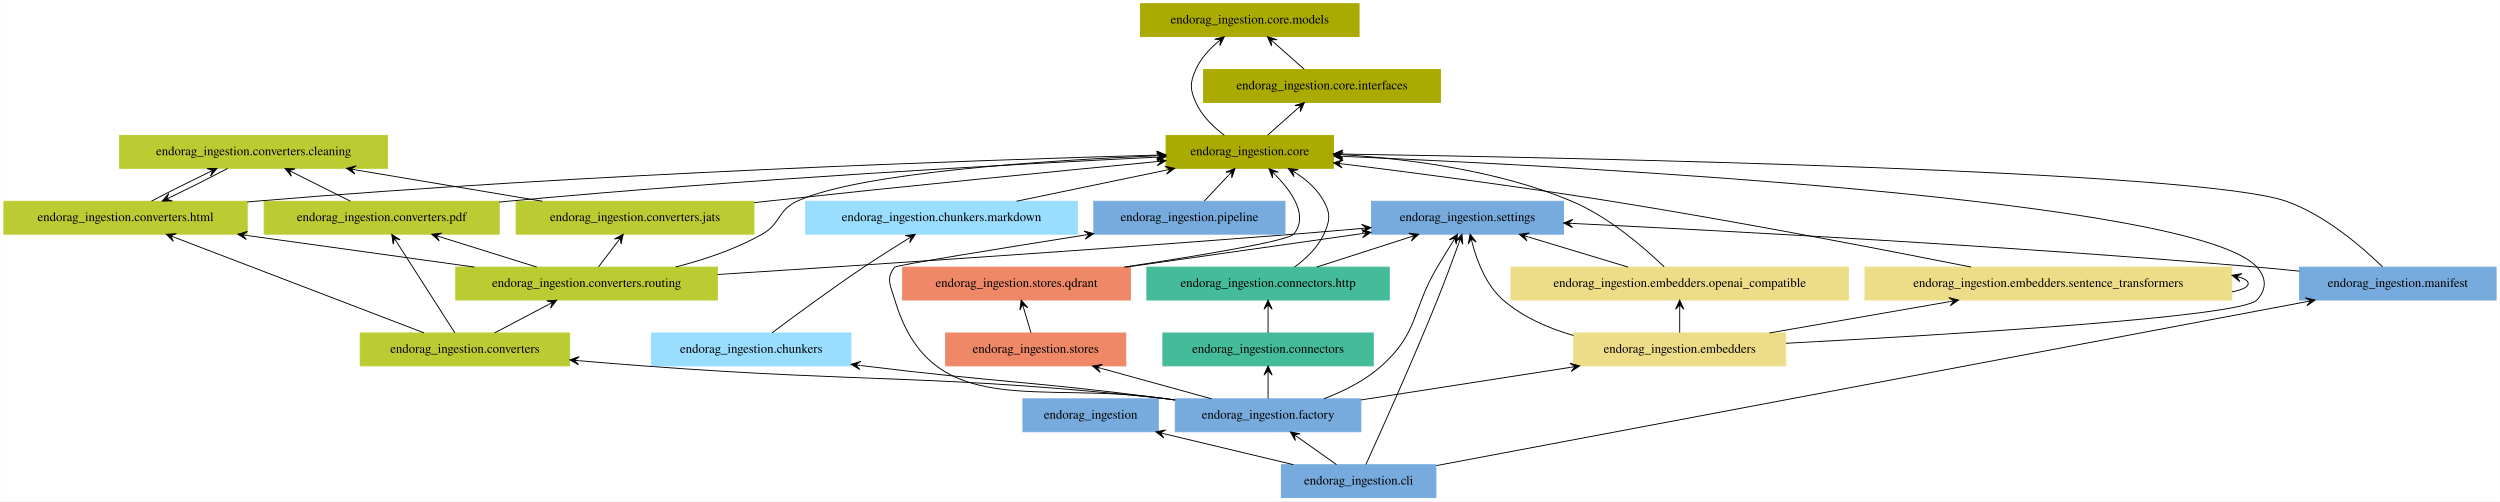
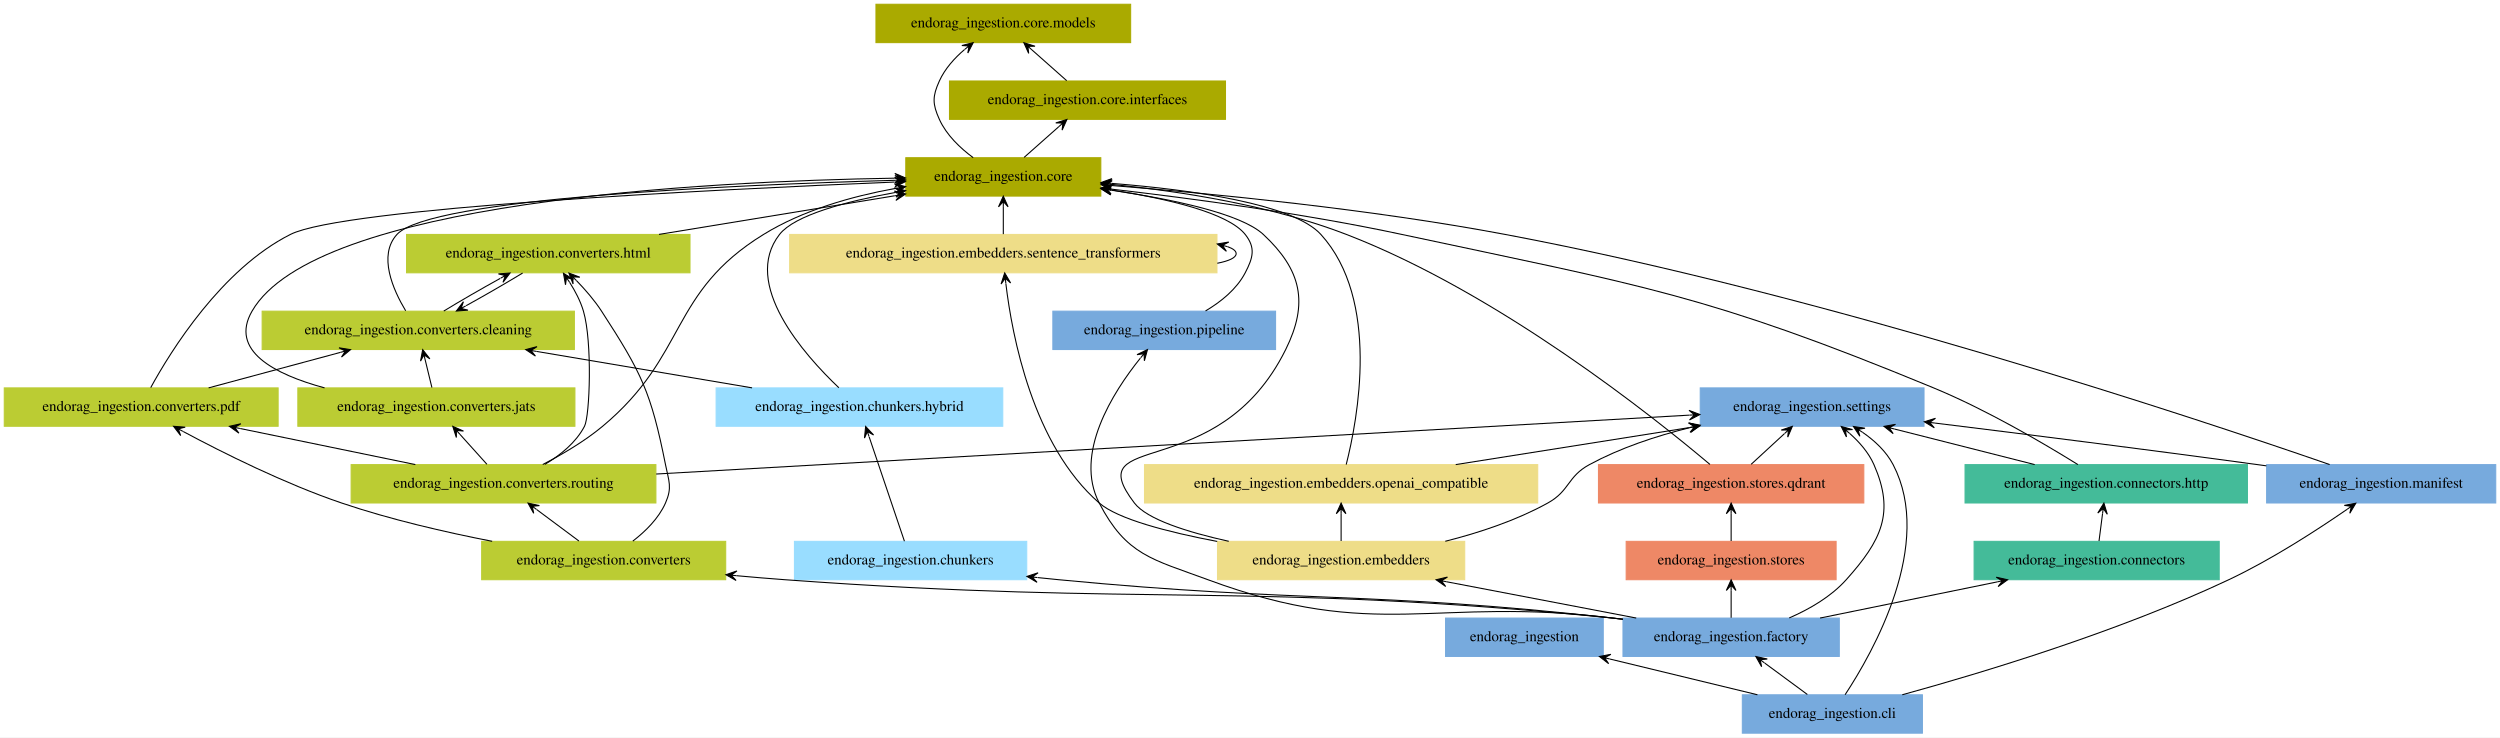
- <svg xmlns="http://www.w3.org/2000/svg" width="2733pt" height="548pt" viewBox="0.00 0.00 2732.50 548.00">
-   <g id="graph0" class="graph" transform="scale(1 1) rotate(0) translate(4 544)">
-     <polygon fill="white" stroke="transparent" points="-4,4 -4,-544 2728.5,-544 2728.5,4 -4,4" />
+ <svg xmlns="http://www.w3.org/2000/svg" width="2346pt" height="692pt" viewBox="0.00 0.00 2346.00 692.00">
+   <g id="graph0" class="graph" transform="scale(1 1) rotate(0) translate(4 688)">
+     <polygon fill="white" stroke="transparent" points="-4,4 -4,-688 2342,-688 2342,4 -4,4" />
    <g id="node1" class="node">
-       <polygon fill="#77aadd" stroke="#77aadd" points="1262,-108 1114,-108 1114,-72 1262,-72 1262,-108" />
-       <text text-anchor="middle" x="1188" y="-86.3" font-family="Times,serif" font-size="14.00">endorag_ingestion</text>
+       <polygon fill="#77aadd" stroke="#77aadd" points="1500.5,-108 1352.5,-108 1352.5,-72 1500.5,-72 1500.5,-108" />
+       <text text-anchor="middle" x="1426.5" y="-86.3" font-family="Times,serif" font-size="14.00">endorag_ingestion</text>
    </g>
    <g id="node2" class="node">
-       <polygon fill="#99ddff" stroke="#99ddff" points="926,-180 708,-180 708,-144 926,-144 926,-180" />
-       <text text-anchor="middle" x="817" y="-158.3" font-family="Times,serif" font-size="14.00">endorag_ingestion.chunkers</text>
+       <polygon fill="#99ddff" stroke="#99ddff" points="959.5,-180 741.5,-180 741.5,-144 959.5,-144 959.5,-180" />
+       <text text-anchor="middle" x="850.5" y="-158.3" font-family="Times,serif" font-size="14.00">endorag_ingestion.chunkers</text>
    </g>
    <g id="node3" class="node">
-       <polygon fill="#99ddff" stroke="#99ddff" points="1173.5,-324 876.5,-324 876.5,-288 1173.5,-288 1173.5,-324" />
-       <text text-anchor="middle" x="1025" y="-302.3" font-family="Times,serif" font-size="14.00">endorag_ingestion.chunkers.markdown</text>
+       <polygon fill="#99ddff" stroke="#99ddff" points="937,-324 668,-324 668,-288 937,-288 937,-324" />
+       <text text-anchor="middle" x="802.5" y="-302.3" font-family="Times,serif" font-size="14.00">endorag_ingestion.chunkers.hybrid</text>
    </g>
    <g id="edge1" class="edge">
-       <path fill="none" stroke="black" d="M839.79,-180.21C864.23,-198.5 904.35,-228.03 940,-252 955.44,-262.38 972.82,-273.35 987.83,-282.59" />
-       <polygon fill="black" stroke="black" points="996.35,-287.82 985.48,-286.43 992.09,-285.2 987.83,-282.59 987.83,-282.59 987.83,-282.59 992.09,-285.2 990.18,-278.75 996.35,-287.82 996.35,-287.82" />
+       <path fill="none" stroke="black" d="M844.71,-180.13C836.49,-204.44 821.37,-249.18 811.63,-277.99" />
+       <polygon fill="black" stroke="black" points="808.31,-287.81 807.25,-276.9 809.91,-283.07 811.51,-278.34 811.51,-278.34 811.51,-278.34 809.91,-283.07 815.78,-279.78 808.31,-287.81 808.31,-287.81" />
+     </g>
+     <g id="node8" class="node">
+       <polygon fill="#bbcc33" stroke="#bbcc33" points="535,-396 242,-396 242,-360 535,-360 535,-396" />
+       <text text-anchor="middle" x="388.5" y="-374.3" font-family="Times,serif" font-size="14.00">endorag_ingestion.converters.cleaning</text>
+     </g>
+     <g id="edge2" class="edge">
+       <path fill="none" stroke="black" d="M701.75,-324.03C640.53,-334.39 562.28,-347.62 499.31,-358.26" />
+       <polygon fill="black" stroke="black" points="489.34,-359.95 498.45,-353.85 494.27,-359.12 499.2,-358.28 499.2,-358.28 499.2,-358.28 494.27,-359.12 499.95,-362.72 489.34,-359.95 489.34,-359.95" />
    </g>
    <g id="node13" class="node">
-       <polygon fill="#aaaa00" stroke="#aaaa00" points="1453.5,-396 1270.5,-396 1270.5,-360 1453.5,-360 1453.5,-396" />
-       <text text-anchor="middle" x="1362" y="-374.3" font-family="Times,serif" font-size="14.00">endorag_ingestion.core</text>
-     </g>
-     <g id="edge2" class="edge">
-       <path fill="none" stroke="black" d="M1107.01,-324.03C1156.23,-334.26 1218.97,-347.29 1269.9,-357.87" />
-       <polygon fill="black" stroke="black" points="1279.92,-359.95 1269.21,-362.32 1275.02,-358.93 1270.13,-357.92 1270.13,-357.92 1270.13,-357.92 1275.02,-358.93 1271.04,-353.51 1279.92,-359.95 1279.92,-359.95" />
+       <polygon fill="#aaaa00" stroke="#aaaa00" points="1029,-540 846,-540 846,-504 1029,-504 1029,-540" />
+       <text text-anchor="middle" x="937.5" y="-518.3" font-family="Times,serif" font-size="14.00">endorag_ingestion.core</text>
+     </g>
+     <g id="edge3" class="edge">
+       <path fill="none" stroke="black" d="M783.19,-324.12C750.56,-355.13 691.4,-421.66 727.5,-468 741.52,-486 789.45,-498.85 835.98,-507.38" />
+       <polygon fill="black" stroke="black" points="845.88,-509.13 835.24,-511.82 840.95,-508.26 836.03,-507.39 836.03,-507.39 836.03,-507.39 840.95,-508.26 836.82,-502.96 845.88,-509.13 845.88,-509.13" />
    </g>
    <g id="node4" class="node">
-       <polygon fill="#77aadd" stroke="#77aadd" points="1565.5,-36 1396.5,-36 1396.5,0 1565.5,0 1565.5,-36" />
-       <text text-anchor="middle" x="1481" y="-14.3" font-family="Times,serif" font-size="14.00">endorag_ingestion.cli</text>
-     </g>
-     <g id="edge3" class="edge">
-       <path fill="none" stroke="black" d="M1409.7,-36.03C1367.26,-46.17 1313.26,-59.07 1269.19,-69.6" />
-       <polygon fill="black" stroke="black" points="1259.37,-71.95 1268.05,-65.25 1264.23,-70.79 1269.09,-69.63 1269.09,-69.63 1269.09,-69.63 1264.23,-70.79 1270.14,-74 1259.37,-71.95 1259.37,-71.95" />
+       <polygon fill="#77aadd" stroke="#77aadd" points="1800,-36 1631,-36 1631,0 1800,0 1800,-36" />
+       <text text-anchor="middle" x="1715.5" y="-14.3" font-family="Times,serif" font-size="14.00">endorag_ingestion.cli</text>
+     </g>
+     <g id="edge4" class="edge">
+       <path fill="none" stroke="black" d="M1645.17,-36.03C1603.4,-46.15 1550.28,-59.02 1506.85,-69.54" />
+       <polygon fill="black" stroke="black" points="1496.89,-71.95 1505.55,-65.22 1501.75,-70.77 1506.61,-69.6 1506.61,-69.6 1506.61,-69.6 1501.75,-70.77 1507.67,-73.97 1496.89,-71.95 1496.89,-71.95" />
    </g>
    <g id="node19" class="node">
-       <polygon fill="#77aadd" stroke="#77aadd" points="1483.5,-108 1280.5,-108 1280.5,-72 1483.5,-72 1483.5,-108" />
-       <text text-anchor="middle" x="1382" y="-86.3" font-family="Times,serif" font-size="14.00">endorag_ingestion.factory</text>
-     </g>
-     <g id="edge4" class="edge">
-       <path fill="none" stroke="black" d="M1456.78,-36.12C1444.08,-45.11 1428.34,-56.24 1414.58,-65.97" />
-       <polygon fill="black" stroke="black" points="1406.31,-71.81 1411.88,-62.36 1410.39,-68.92 1414.48,-66.04 1414.48,-66.04 1414.48,-66.04 1410.39,-68.92 1417.07,-69.71 1406.31,-71.81 1406.31,-71.81" />
+       <polygon fill="#77aadd" stroke="#77aadd" points="1722,-108 1519,-108 1519,-72 1722,-72 1722,-108" />
+       <text text-anchor="middle" x="1620.5" y="-86.3" font-family="Times,serif" font-size="14.00">endorag_ingestion.factory</text>
+     </g>
+     <g id="edge5" class="edge">
+       <path fill="none" stroke="black" d="M1692.02,-36.3C1679.94,-45.2 1665.05,-56.18 1651.98,-65.8" />
+       <polygon fill="black" stroke="black" points="1643.71,-71.9 1649.09,-62.34 1647.74,-68.93 1651.76,-65.96 1651.76,-65.96 1651.76,-65.96 1647.74,-68.93 1654.43,-69.59 1643.71,-71.9 1643.71,-71.9" />
    </g>
    <g id="node20" class="node">
-       <polygon fill="#77aadd" stroke="#77aadd" points="2724.5,-252 2509.5,-252 2509.5,-216 2724.5,-216 2724.5,-252" />
-       <text text-anchor="middle" x="2617" y="-230.3" font-family="Times,serif" font-size="14.00">endorag_ingestion.manifest</text>
-     </g>
-     <g id="edge5" class="edge">
-       <path fill="none" stroke="black" d="M1565.92,-35C1771.63,-73.75 2295.92,-172.51 2516.64,-214.09" />
-       <polygon fill="black" stroke="black" points="2526.6,-215.97 2515.94,-218.54 2521.69,-215.04 2516.77,-214.12 2516.77,-214.12 2516.77,-214.12 2521.69,-215.04 2517.61,-209.7 2526.6,-215.97 2526.6,-215.97" />
+       <polygon fill="#77aadd" stroke="#77aadd" points="2338,-252 2123,-252 2123,-216 2338,-216 2338,-252" />
+       <text text-anchor="middle" x="2230.5" y="-230.3" font-family="Times,serif" font-size="14.00">endorag_ingestion.manifest</text>
+     </g>
+     <g id="edge6" class="edge">
+       <path fill="none" stroke="black" d="M1781.12,-36.04C1856.87,-56.85 1984.27,-95.35 2087.5,-144 2127.53,-162.87 2170.21,-190.53 2198.41,-210" />
+       <polygon fill="black" stroke="black" points="2206.68,-215.76 2195.91,-213.74 2202.58,-212.9 2198.48,-210.04 2198.48,-210.04 2198.48,-210.04 2202.58,-212.9 2201.05,-206.35 2206.68,-215.76 2206.68,-215.76" />
    </g>
    <g id="node22" class="node">
-       <polygon fill="#77aadd" stroke="#77aadd" points="1705,-324 1495,-324 1495,-288 1705,-288 1705,-324" />
-       <text text-anchor="middle" x="1600" y="-302.3" font-family="Times,serif" font-size="14.00">endorag_ingestion.settings</text>
-     </g>
-     <g id="edge6" class="edge">
-       <path fill="none" stroke="black" d="M1488.92,-36.25C1504.5,-70.34 1539.92,-148.86 1567,-216 1575.35,-236.7 1584.1,-260.4 1590.49,-278.14" />
-       <polygon fill="black" stroke="black" points="1593.96,-287.83 1586.35,-279.93 1592.27,-283.12 1590.59,-278.41 1590.59,-278.41 1590.59,-278.41 1592.27,-283.12 1594.82,-276.9 1593.96,-287.83 1593.96,-287.83" />
+       <polygon fill="#77aadd" stroke="#77aadd" points="1801.5,-324 1591.5,-324 1591.5,-288 1801.5,-288 1801.5,-324" />
+       <text text-anchor="middle" x="1696.5" y="-302.3" font-family="Times,serif" font-size="14.00">endorag_ingestion.settings</text>
+     </g>
+     <g id="edge7" class="edge">
+       <path fill="none" stroke="black" d="M1727.43,-36.07C1753.71,-75.97 1811.32,-177.61 1772.5,-252 1766.03,-264.39 1755.2,-274.48 1743.71,-282.4" />
+       <polygon fill="black" stroke="black" points="1735.28,-287.78 1741.28,-278.61 1739.49,-285.09 1743.7,-282.4 1743.7,-282.4 1743.7,-282.4 1739.49,-285.09 1746.13,-286.19 1735.28,-287.78 1735.28,-287.78" />
    </g>
    <g id="node5" class="node">
-       <polygon fill="#44bb99" stroke="#44bb99" points="1497,-180 1267,-180 1267,-144 1497,-144 1497,-180" />
-       <text text-anchor="middle" x="1382" y="-158.3" font-family="Times,serif" font-size="14.00">endorag_ingestion.connectors</text>
+       <polygon fill="#44bb99" stroke="#44bb99" points="2078.5,-180 1848.5,-180 1848.5,-144 2078.5,-144 2078.5,-180" />
+       <text text-anchor="middle" x="1963.5" y="-158.3" font-family="Times,serif" font-size="14.00">endorag_ingestion.connectors</text>
    </g>
    <g id="node6" class="node">
-       <polygon fill="#44bb99" stroke="#44bb99" points="1514.5,-252 1249.5,-252 1249.5,-216 1514.5,-216 1514.5,-252" />
-       <text text-anchor="middle" x="1382" y="-230.3" font-family="Times,serif" font-size="14.00">endorag_ingestion.connectors.http</text>
-     </g>
-     <g id="edge7" class="edge">
-       <path fill="none" stroke="black" d="M1382,-180.3C1382,-188.02 1382,-197.29 1382,-205.89" />
-       <polygon fill="black" stroke="black" points="1382,-215.9 1377.5,-205.9 1382,-210.9 1382,-205.9 1382,-205.9 1382,-205.9 1382,-210.9 1386.5,-205.9 1382,-215.9 1382,-215.9" />
+       <polygon fill="#44bb99" stroke="#44bb99" points="2105,-252 1840,-252 1840,-216 2105,-216 2105,-252" />
+       <text text-anchor="middle" x="1972.5" y="-230.3" font-family="Times,serif" font-size="14.00">endorag_ingestion.connectors.http</text>
    </g>
    <g id="edge8" class="edge">
-       <path fill="none" stroke="black" d="M1411.04,-252.16C1423.32,-261.13 1436.31,-273.32 1443,-288 1449.64,-302.56 1450.61,-309.93 1443,-324 1436.18,-336.61 1424.91,-346.7 1412.92,-354.55" />
-       <polygon fill="black" stroke="black" points="1404.11,-359.87 1410.34,-350.85 1408.39,-357.29 1412.67,-354.7 1412.67,-354.7 1412.67,-354.7 1408.39,-357.29 1415,-358.55 1404.11,-359.87 1404.11,-359.87" />
+       <path fill="none" stroke="black" d="M1965.72,-180.3C1966.72,-188.02 1967.91,-197.29 1969.01,-205.89" />
+       <polygon fill="black" stroke="black" points="1970.3,-215.9 1964.56,-206.55 1969.66,-210.94 1969.03,-205.98 1969.03,-205.98 1969.03,-205.98 1969.66,-210.94 1973.49,-205.4 1970.3,-215.9 1970.3,-215.9" />
    </g>
    <g id="edge9" class="edge">
-       <path fill="none" stroke="black" d="M1435.05,-252.03C1465.77,-261.9 1504.64,-274.38 1536.92,-284.75" />
-       <polygon fill="black" stroke="black" points="1546.71,-287.89 1535.82,-289.12 1541.95,-286.36 1537.19,-284.83 1537.19,-284.83 1537.19,-284.83 1541.95,-286.36 1538.57,-280.55 1546.71,-287.89 1546.71,-287.89" />
+       <path fill="none" stroke="black" d="M1945.9,-252.02C1914.52,-271.52 1860.33,-303.42 1810.5,-324 1597.15,-412.11 1537.22,-419.69 1311.5,-468 1220.21,-487.54 1114.8,-501.74 1039.2,-510.49" />
+       <polygon fill="black" stroke="black" points="1029.2,-511.64 1038.62,-506.03 1034.17,-511.07 1039.14,-510.5 1039.14,-510.5 1039.14,-510.5 1034.17,-511.07 1039.65,-514.97 1029.2,-511.64 1029.2,-511.64" />
+     </g>
+     <g id="edge10" class="edge">
+       <path fill="none" stroke="black" d="M1905.34,-252.03C1865.6,-262.11 1815.11,-274.92 1773.73,-285.41" />
+       <polygon fill="black" stroke="black" points="1763.97,-287.89 1772.55,-281.07 1768.81,-286.66 1773.66,-285.43 1773.66,-285.43 1773.66,-285.43 1768.81,-286.66 1774.76,-289.79 1763.97,-287.89 1763.97,-287.89" />
    </g>
    <g id="node7" class="node">
-       <polygon fill="#bbcc33" stroke="#bbcc33" points="618.5,-180 389.5,-180 389.5,-144 618.5,-144 618.5,-180" />
-       <text text-anchor="middle" x="504" y="-158.3" font-family="Times,serif" font-size="14.00">endorag_ingestion.converters</text>
+       <polygon fill="#bbcc33" stroke="#bbcc33" points="677,-180 448,-180 448,-144 677,-144 677,-180" />
+       <text text-anchor="middle" x="562.5" y="-158.3" font-family="Times,serif" font-size="14.00">endorag_ingestion.converters</text>
    </g>
    <g id="node9" class="node">
-       <polygon fill="#bbcc33" stroke="#bbcc33" points="266,-324 0,-324 0,-288 266,-288 266,-324" />
-       <text text-anchor="middle" x="133" y="-302.3" font-family="Times,serif" font-size="14.00">endorag_ingestion.converters.html</text>
-     </g>
-     <g id="edge10" class="edge">
-       <path fill="none" stroke="black" d="M459.25,-180.13C390.91,-206.28 260.76,-256.1 187.18,-284.26" />
-       <polygon fill="black" stroke="black" points="177.62,-287.92 185.35,-280.14 182.29,-286.13 186.96,-284.35 186.96,-284.35 186.96,-284.35 182.29,-286.13 188.57,-288.55 177.62,-287.92 177.62,-287.92" />
+       <polygon fill="#bbcc33" stroke="#bbcc33" points="643.5,-468 377.5,-468 377.5,-432 643.5,-432 643.5,-468" />
+       <text text-anchor="middle" x="510.5" y="-446.3" font-family="Times,serif" font-size="14.00">endorag_ingestion.converters.html</text>
+     </g>
+     <g id="edge11" class="edge">
+       <path fill="none" stroke="black" d="M589.84,-180.23C601.61,-189.28 614.12,-201.52 620.5,-216 626.95,-230.64 623.64,-236.31 620.5,-252 606.9,-319.99 598.24,-337.84 560.5,-396 553.9,-406.18 545.22,-416.17 536.96,-424.68" />
+       <polygon fill="black" stroke="black" points="529.86,-431.75 533.77,-421.51 533.4,-428.22 536.95,-424.7 536.95,-424.7 536.95,-424.7 533.4,-428.22 540.12,-427.88 529.86,-431.75 529.86,-431.75" />
    </g>
    <g id="node11" class="node">
-       <polygon fill="#bbcc33" stroke="#bbcc33" points="541.5,-324 284.5,-324 284.5,-288 541.5,-288 541.5,-324" />
-       <text text-anchor="middle" x="413" y="-302.3" font-family="Times,serif" font-size="14.00">endorag_ingestion.converters.pdf</text>
-     </g>
-     <g id="edge11" class="edge">
-       <path fill="none" stroke="black" d="M493.02,-180.13C477.24,-204.76 448.01,-250.36 429.59,-279.12" />
-       <polygon fill="black" stroke="black" points="424.02,-287.81 425.62,-276.96 426.71,-283.6 429.41,-279.39 429.41,-279.39 429.41,-279.39 426.71,-283.6 433.2,-281.82 424.02,-287.81 424.02,-287.81" />
+       <polygon fill="#bbcc33" stroke="#bbcc33" points="257,-324 0,-324 0,-288 257,-288 257,-324" />
+       <text text-anchor="middle" x="128.5" y="-302.3" font-family="Times,serif" font-size="14.00">endorag_ingestion.converters.pdf</text>
+     </g>
+     <g id="edge12" class="edge">
+       <path fill="none" stroke="black" d="M457.83,-180.04C413.59,-188.65 361.9,-200.59 316.5,-216 263.22,-234.08 205.16,-263.12 167.87,-283.08" />
+       <polygon fill="black" stroke="black" points="158.86,-287.95 165.52,-279.24 163.26,-285.57 167.66,-283.2 167.66,-283.2 167.66,-283.2 163.26,-285.57 169.79,-287.16 158.86,-287.95 158.86,-287.95" />
    </g>
    <g id="node12" class="node">
-       <polygon fill="#bbcc33" stroke="#bbcc33" points="780,-252 494,-252 494,-216 780,-216 780,-252" />
-       <text text-anchor="middle" x="637" y="-230.3" font-family="Times,serif" font-size="14.00">endorag_ingestion.converters.routing</text>
-     </g>
-     <g id="edge12" class="edge">
-       <path fill="none" stroke="black" d="M536.54,-180.12C554.25,-189.45 576.35,-201.08 595.32,-211.06" />
-       <polygon fill="black" stroke="black" points="604.34,-215.81 593.39,-215.13 599.91,-213.48 595.49,-211.15 595.49,-211.15 595.49,-211.15 599.91,-213.48 597.59,-207.17 604.34,-215.81 604.34,-215.81" />
-     </g>
-     <g id="node8" class="node">
-       <polygon fill="#bbcc33" stroke="#bbcc33" points="419.5,-396 126.5,-396 126.5,-360 419.5,-360 419.5,-396" />
-       <text text-anchor="middle" x="273" y="-374.3" font-family="Times,serif" font-size="14.00">endorag_ingestion.converters.cleaning</text>
+       <polygon fill="#bbcc33" stroke="#bbcc33" points="611.5,-252 325.5,-252 325.5,-216 611.5,-216 611.5,-252" />
+       <text text-anchor="middle" x="468.5" y="-230.3" font-family="Times,serif" font-size="14.00">endorag_ingestion.converters.routing</text>
    </g>
    <g id="edge13" class="edge">
-       <path fill="none" stroke="black" d="M244.52,-359.81C226.59,-350.35 203.06,-338.52 182.2,-328.46" />
-       <polygon fill="black" stroke="black" points="173.14,-324.12 184.11,-324.38 177.65,-326.28 182.16,-328.44 182.16,-328.44 182.16,-328.44 177.65,-326.28 180.22,-332.5 173.14,-324.12 173.14,-324.12" />
+       <path fill="none" stroke="black" d="M539.26,-180.3C527.31,-189.2 512.58,-200.18 499.65,-209.8" />
+       <polygon fill="black" stroke="black" points="491.47,-215.9 496.8,-206.31 495.48,-212.91 499.49,-209.92 499.49,-209.92 499.49,-209.92 495.48,-212.91 502.18,-213.53 491.47,-215.9 491.47,-215.9" />
    </g>
    <g id="edge14" class="edge">
-       <path fill="none" stroke="black" d="M161.35,-324.12C179.33,-333.61 202.96,-345.49 223.89,-355.58" />
-       <polygon fill="black" stroke="black" points="232.97,-359.93 222.01,-359.67 228.46,-357.77 223.95,-355.61 223.95,-355.61 223.95,-355.61 228.46,-357.77 225.9,-351.55 232.97,-359.93 232.97,-359.93" />
+       <path fill="none" stroke="black" d="M412.45,-396.12C427.58,-405.36 447.49,-416.87 465.46,-426.79" />
+       <polygon fill="black" stroke="black" points="474.64,-431.81 463.7,-430.96 470.25,-429.41 465.86,-427.01 465.86,-427.01 465.86,-427.01 470.25,-429.41 468.02,-423.06 474.64,-431.81 474.64,-431.81" />
    </g>
    <g id="edge15" class="edge">
-       <path fill="none" stroke="black" d="M266,-323.21C269.03,-323.49 272.03,-323.75 275,-324 636.61,-354.42 1067.47,-369.03 1260.13,-374.43" />
-       <polygon fill="black" stroke="black" points="1270.24,-374.71 1260.12,-378.93 1265.24,-374.57 1260.24,-374.43 1260.24,-374.43 1260.24,-374.43 1265.24,-374.57 1260.37,-369.93 1270.24,-374.71 1270.24,-374.71" />
+       <path fill="none" stroke="black" d="M376.68,-396.35C364.79,-416.15 350.58,-448.33 368.5,-468 399.29,-501.79 680.74,-514.4 835.91,-518.81" />
+       <polygon fill="black" stroke="black" points="845.95,-519.09 835.83,-523.31 840.95,-518.95 835.95,-518.81 835.95,-518.81 835.95,-518.81 840.95,-518.95 836.08,-514.31 845.95,-519.09 845.95,-519.09" />
+     </g>
+     <g id="edge16" class="edge">
+       <path fill="none" stroke="black" d="M486.44,-431.81C471.29,-422.56 451.37,-411.05 433.42,-401.14" />
+       <polygon fill="black" stroke="black" points="424.24,-396.12 435.17,-396.97 428.63,-398.52 433.02,-400.92 433.02,-400.92 433.02,-400.92 428.63,-398.52 430.86,-404.87 424.24,-396.12 424.24,-396.12" />
+     </g>
+     <g id="edge17" class="edge">
+       <path fill="none" stroke="black" d="M614.41,-468.03C681.68,-479.06 768.87,-493.36 835.72,-504.31" />
+       <polygon fill="black" stroke="black" points="845.85,-505.97 835.25,-508.8 840.91,-505.17 835.98,-504.36 835.98,-504.36 835.98,-504.36 840.91,-505.17 836.71,-499.92 845.85,-505.97 845.85,-505.97" />
    </g>
    <g id="node10" class="node">
-       <polygon fill="#bbcc33" stroke="#bbcc33" points="820,-324 560,-324 560,-288 820,-288 820,-324" />
-       <text text-anchor="middle" x="690" y="-302.3" font-family="Times,serif" font-size="14.00">endorag_ingestion.converters.jats</text>
-     </g>
-     <g id="edge16" class="edge">
-       <path fill="none" stroke="black" d="M588.52,-324.03C526.85,-334.39 448.04,-347.62 384.61,-358.26" />
-       <polygon fill="black" stroke="black" points="374.57,-359.95 383.69,-353.86 379.5,-359.12 384.43,-358.29 384.43,-358.29 384.43,-358.29 379.5,-359.12 385.18,-362.73 374.57,-359.95 374.57,-359.95" />
-     </g>
-     <g id="edge17" class="edge">
-       <path fill="none" stroke="black" d="M820.28,-322.48C824.91,-323 829.5,-323.51 834,-324 982.16,-340.18 1153.93,-357.08 1260.29,-367.32" />
-       <polygon fill="black" stroke="black" points="1270.38,-368.29 1259.99,-371.81 1265.4,-367.81 1260.42,-367.34 1260.42,-367.34 1260.42,-367.34 1265.4,-367.81 1260.86,-362.86 1270.38,-368.29 1270.38,-368.29" />
+       <polygon fill="#bbcc33" stroke="#bbcc33" points="535.5,-324 275.5,-324 275.5,-288 535.5,-288 535.5,-324" />
+       <text text-anchor="middle" x="405.5" y="-302.3" font-family="Times,serif" font-size="14.00">endorag_ingestion.converters.jats</text>
    </g>
    <g id="edge18" class="edge">
-       <path fill="none" stroke="black" d="M378.75,-324.12C359.94,-333.53 336.42,-345.29 316.33,-355.33" />
-       <polygon fill="black" stroke="black" points="307.38,-359.81 314.31,-351.31 311.85,-357.57 316.32,-355.34 316.32,-355.34 316.32,-355.34 311.85,-357.57 318.34,-359.36 307.38,-359.81 307.38,-359.81" />
+       <path fill="none" stroke="black" d="M401.3,-324.3C399.4,-332.1 397.12,-341.49 395.02,-350.17" />
+       <polygon fill="black" stroke="black" points="392.65,-359.9 390.64,-349.12 393.83,-355.04 395.01,-350.18 395.01,-350.18 395.01,-350.18 393.83,-355.04 399.39,-351.24 392.65,-359.9 392.65,-359.9" />
    </g>
    <g id="edge19" class="edge">
-       <path fill="none" stroke="black" d="M541.52,-323.08C544.71,-323.4 547.88,-323.71 551,-324 805.56,-347.98 1106.1,-364.57 1259.97,-372.21" />
-       <polygon fill="black" stroke="black" points="1270.34,-372.72 1260.13,-376.73 1265.35,-372.48 1260.35,-372.23 1260.35,-372.23 1260.35,-372.23 1265.35,-372.48 1260.58,-367.74 1270.34,-372.72 1270.34,-372.72" />
+       <path fill="none" stroke="black" d="M300.55,-324.01C252.84,-336.98 211.27,-359.12 232.5,-396 291.73,-498.89 655.07,-517.83 835.72,-520.81" />
+       <polygon fill="black" stroke="black" points="845.77,-520.97 835.7,-525.31 840.77,-520.89 835.77,-520.82 835.77,-520.82 835.77,-520.82 840.77,-520.89 835.84,-516.32 845.77,-520.97 845.77,-520.97" />
    </g>
    <g id="edge20" class="edge">
-       <path fill="none" stroke="black" d="M514.35,-252.03C439.2,-262.47 342.99,-275.83 266.01,-286.53" />
-       <polygon fill="black" stroke="black" points="255.76,-287.95 265.05,-282.12 260.71,-287.26 265.67,-286.57 265.67,-286.57 265.67,-286.57 260.71,-287.26 266.28,-291.03 255.76,-287.95 255.76,-287.95" />
+       <path fill="none" stroke="black" d="M191.77,-324.03C229.05,-334.07 276.36,-346.81 315.25,-357.28" />
+       <polygon fill="black" stroke="black" points="324.95,-359.89 314.12,-361.63 320.12,-358.59 315.29,-357.29 315.29,-357.29 315.29,-357.29 320.12,-358.59 316.46,-352.94 324.95,-359.89 324.95,-359.89" />
    </g>
    <g id="edge21" class="edge">
-       <path fill="none" stroke="black" d="M650.1,-252.3C656.39,-260.61 664.05,-270.72 670.96,-279.86" />
-       <polygon fill="black" stroke="black" points="677.05,-287.9 667.43,-282.64 674.03,-283.91 671.01,-279.92 671.01,-279.92 671.01,-279.92 674.03,-283.91 674.6,-277.21 677.05,-287.9 677.05,-287.9" />
+       <path fill="none" stroke="black" d="M137.43,-324.26C156.29,-358.69 203.84,-435.39 268.5,-468 317.78,-492.85 660.59,-509.95 835.43,-517.16" />
+       <polygon fill="black" stroke="black" points="845.68,-517.58 835.5,-521.66 840.68,-517.37 835.69,-517.17 835.69,-517.17 835.69,-517.17 840.68,-517.37 835.87,-512.67 845.68,-517.58 845.68,-517.58" />
    </g>
    <g id="edge22" class="edge">
-       <path fill="none" stroke="black" d="M582.49,-252.03C550.78,-261.94 510.64,-274.49 477.39,-284.88" />
-       <polygon fill="black" stroke="black" points="467.75,-287.89 475.96,-280.61 472.53,-286.4 477.3,-284.91 477.3,-284.91 477.3,-284.91 472.53,-286.4 478.64,-289.2 467.75,-287.89 467.75,-287.89" />
+       <path fill="none" stroke="black" d="M507.28,-252.22C521.68,-260.76 536.46,-272.6 544.5,-288 549.51,-297.6 551.96,-367.17 543.5,-396 540.72,-405.47 535.74,-414.91 530.48,-423.14" />
+       <polygon fill="black" stroke="black" points="524.76,-431.54 526.67,-420.75 527.57,-427.41 530.39,-423.28 530.39,-423.28 530.39,-423.28 527.57,-427.41 534.11,-425.82 524.76,-431.54 524.76,-431.54" />
    </g>
    <g id="edge23" class="edge">
-       <path fill="none" stroke="black" d="M734.37,-252.11C765.86,-260.15 800.09,-271.68 829,-288 849.26,-299.44 845.88,-314.25 867,-324 934.69,-355.25 1135.96,-368.45 1260.02,-373.74" />
-       <polygon fill="black" stroke="black" points="1270.3,-374.16 1260.12,-378.25 1265.3,-373.96 1260.31,-373.75 1260.31,-373.75 1260.31,-373.75 1265.3,-373.96 1260.49,-369.25 1270.3,-374.16 1270.3,-374.16" />
+       <path fill="none" stroke="black" d="M452.93,-252.3C445.3,-260.78 435.98,-271.14 427.62,-280.42" />
+       <polygon fill="black" stroke="black" points="420.89,-287.9 424.24,-277.45 424.24,-284.18 427.58,-280.46 427.58,-280.46 427.58,-280.46 424.24,-284.18 430.93,-283.47 420.89,-287.9 420.89,-287.9" />
    </g>
    <g id="edge24" class="edge">
-       <path fill="none" stroke="black" d="M780.25,-243.93C935.47,-253.81 1190.41,-270.65 1410,-288 1434.08,-289.9 1459.87,-292.1 1484.43,-294.27" />
-       <polygon fill="black" stroke="black" points="1494.51,-295.17 1484.15,-298.77 1489.53,-294.73 1484.55,-294.28 1484.55,-294.28 1484.55,-294.28 1489.53,-294.73 1484.95,-289.8 1494.51,-295.17 1494.51,-295.17" />
+       <path fill="none" stroke="black" d="M385.76,-252.03C336.1,-262.26 272.8,-275.29 221.42,-285.87" />
+       <polygon fill="black" stroke="black" points="211.31,-287.95 220.2,-281.53 216.21,-286.94 221.11,-285.93 221.11,-285.93 221.11,-285.93 216.21,-286.94 222.02,-290.34 211.31,-287.95 211.31,-287.95" />
+     </g>
+     <g id="edge25" class="edge">
+       <path fill="none" stroke="black" d="M505.31,-252.12C523.23,-261.38 544.52,-273.83 561.5,-288 641.68,-354.9 623.59,-413.24 712.5,-468 749.43,-490.75 795.29,-503.74 835.95,-511.15" />
+       <polygon fill="black" stroke="black" points="845.89,-512.87 835.27,-515.6 840.97,-512.02 836.04,-511.16 836.04,-511.16 836.04,-511.16 840.97,-512.02 836.81,-506.73 845.89,-512.87 845.89,-512.87" />
+     </g>
+     <g id="edge26" class="edge">
+       <path fill="none" stroke="black" d="M611.77,-243.17C857.74,-257.19 1355.6,-285.57 1580.99,-298.42" />
+       <polygon fill="black" stroke="black" points="1591.19,-299 1580.95,-302.92 1586.2,-298.71 1581.2,-298.43 1581.2,-298.43 1581.2,-298.43 1586.2,-298.71 1581.46,-293.93 1591.19,-299 1591.19,-299" />
    </g>
    <g id="node14" class="node">
-       <polygon fill="#aaaa00" stroke="#aaaa00" points="1570.5,-468 1311.5,-468 1311.5,-432 1570.5,-432 1570.5,-468" />
-       <text text-anchor="middle" x="1441" y="-446.3" font-family="Times,serif" font-size="14.00">endorag_ingestion.core.interfaces</text>
-     </g>
-     <g id="edge25" class="edge">
-       <path fill="none" stroke="black" d="M1381.53,-396.3C1391.38,-405.03 1403.49,-415.76 1414.2,-425.25" />
-       <polygon fill="black" stroke="black" points="1421.7,-431.9 1411.23,-428.63 1417.95,-428.58 1414.21,-425.26 1414.21,-425.26 1414.21,-425.26 1417.95,-428.58 1417.2,-421.9 1421.7,-431.9 1421.7,-431.9" />
+       <polygon fill="#aaaa00" stroke="#aaaa00" points="1146,-612 887,-612 887,-576 1146,-576 1146,-612" />
+       <text text-anchor="middle" x="1016.5" y="-590.3" font-family="Times,serif" font-size="14.00">endorag_ingestion.core.interfaces</text>
+     </g>
+     <g id="edge27" class="edge">
+       <path fill="none" stroke="black" d="M957.03,-540.3C966.88,-549.03 978.99,-559.76 989.7,-569.25" />
+       <polygon fill="black" stroke="black" points="997.2,-575.9 986.73,-572.63 993.45,-572.58 989.71,-569.26 989.71,-569.26 989.71,-569.26 993.45,-572.58 992.7,-565.9 997.2,-575.9 997.2,-575.9" />
    </g>
    <g id="node15" class="node">
-       <polygon fill="#aaaa00" stroke="#aaaa00" points="1481.5,-540 1242.5,-540 1242.5,-504 1481.5,-504 1481.5,-540" />
-       <text text-anchor="middle" x="1362" y="-518.3" font-family="Times,serif" font-size="14.00">endorag_ingestion.core.models</text>
-     </g>
-     <g id="edge26" class="edge">
-       <path fill="none" stroke="black" d="M1334.2,-396.13C1322.23,-405.16 1309.5,-417.41 1303,-432 1296.48,-446.61 1296.48,-453.39 1303,-468 1308.08,-479.4 1316.96,-489.37 1326.31,-497.49" />
-       <polygon fill="black" stroke="black" points="1334.2,-503.87 1323.59,-501.08 1330.31,-500.73 1326.42,-497.58 1326.42,-497.58 1326.42,-497.58 1330.31,-500.73 1329.25,-494.09 1334.2,-503.87 1334.2,-503.87" />
-     </g>
-     <g id="edge27" class="edge">
-       <path fill="none" stroke="black" d="M1421.47,-468.3C1411.62,-477.03 1399.51,-487.76 1388.8,-497.25" />
-       <polygon fill="black" stroke="black" points="1381.3,-503.9 1385.8,-493.9 1385.05,-500.58 1388.79,-497.26 1388.79,-497.26 1388.79,-497.26 1385.05,-500.58 1391.77,-500.63 1381.3,-503.9 1381.3,-503.9" />
+       <polygon fill="#aaaa00" stroke="#aaaa00" points="1057,-684 818,-684 818,-648 1057,-648 1057,-684" />
+       <text text-anchor="middle" x="937.5" y="-662.3" font-family="Times,serif" font-size="14.00">endorag_ingestion.core.models</text>
+     </g>
+     <g id="edge28" class="edge">
+       <path fill="none" stroke="black" d="M909.24,-540.03C897.07,-549.04 884.13,-561.3 877.5,-576 870.92,-590.59 870.92,-597.41 877.5,-612 882.68,-623.48 891.71,-633.48 901.22,-641.6" />
+       <polygon fill="black" stroke="black" points="909.24,-647.97 898.61,-645.28 905.32,-644.86 901.41,-641.75 901.41,-641.75 901.41,-641.75 905.32,-644.86 904.21,-638.23 909.24,-647.97 909.24,-647.97" />
+     </g>
+     <g id="edge29" class="edge">
+       <path fill="none" stroke="black" d="M996.97,-612.3C987.12,-621.03 975.01,-631.76 964.3,-641.25" />
+       <polygon fill="black" stroke="black" points="956.8,-647.9 961.3,-637.9 960.55,-644.58 964.29,-641.26 964.29,-641.26 964.29,-641.26 960.55,-644.58 967.27,-644.63 956.8,-647.9 956.8,-647.9" />
    </g>
    <g id="node16" class="node">
-       <polygon fill="#eedd88" stroke="#eedd88" points="1948,-180 1716,-180 1716,-144 1948,-144 1948,-180" />
-       <text text-anchor="middle" x="1832" y="-158.3" font-family="Times,serif" font-size="14.00">endorag_ingestion.embedders</text>
-     </g>
-     <g id="edge28" class="edge">
-       <path fill="none" stroke="black" d="M1948.16,-168.73C2125.66,-178.05 2445.84,-197.34 2463,-216 2473.83,-227.78 2473.61,-240.02 2463,-252 2397.3,-326.15 1724.43,-361.9 1464.08,-373.04" />
-       <polygon fill="black" stroke="black" points="1453.87,-373.48 1463.67,-368.56 1458.87,-373.26 1463.86,-373.05 1463.86,-373.05 1463.86,-373.05 1458.87,-373.26 1464.05,-377.55 1453.87,-373.48 1453.87,-373.48" />
+       <polygon fill="#eedd88" stroke="#eedd88" points="1370.5,-180 1138.5,-180 1138.5,-144 1370.5,-144 1370.5,-180" />
+       <text text-anchor="middle" x="1254.5" y="-158.3" font-family="Times,serif" font-size="14.00">endorag_ingestion.embedders</text>
+     </g>
+     <g id="edge30" class="edge">
+       <path fill="none" stroke="black" d="M1149.08,-180.04C1109.95,-188.7 1072.21,-200.67 1060.5,-216 1006.84,-286.29 1138.64,-231.2 1202.5,-360 1224.22,-403.81 1217.26,-434.65 1181.5,-468 1160.6,-487.49 1096.52,-500.96 1039.27,-509.44" />
+       <polygon fill="black" stroke="black" points="1029.04,-510.92 1038.3,-505.04 1033.99,-510.2 1038.94,-509.49 1038.94,-509.49 1038.94,-509.49 1033.99,-510.2 1039.58,-513.94 1029.04,-510.92 1029.04,-510.92" />
    </g>
    <g id="node17" class="node">
-       <polygon fill="#eedd88" stroke="#eedd88" points="2016.5,-252 1647.5,-252 1647.5,-216 2016.5,-216 2016.5,-252" />
-       <text text-anchor="middle" x="1832" y="-230.3" font-family="Times,serif" font-size="14.00">endorag_ingestion.embedders.openai_compatible</text>
-     </g>
-     <g id="edge29" class="edge">
-       <path fill="none" stroke="black" d="M1832,-180.3C1832,-188.02 1832,-197.29 1832,-205.89" />
-       <polygon fill="black" stroke="black" points="1832,-215.9 1827.5,-205.9 1832,-210.9 1832,-205.9 1832,-205.9 1832,-205.9 1832,-210.9 1836.5,-205.9 1832,-215.9 1832,-215.9" />
+       <polygon fill="#eedd88" stroke="#eedd88" points="1439,-252 1070,-252 1070,-216 1439,-216 1439,-252" />
+       <text text-anchor="middle" x="1254.5" y="-230.3" font-family="Times,serif" font-size="14.00">endorag_ingestion.embedders.openai_compatible</text>
+     </g>
+     <g id="edge31" class="edge">
+       <path fill="none" stroke="black" d="M1254.5,-180.3C1254.5,-188.02 1254.5,-197.29 1254.5,-205.89" />
+       <polygon fill="black" stroke="black" points="1254.5,-215.9 1250,-205.9 1254.5,-210.9 1254.5,-205.9 1254.5,-205.9 1254.5,-205.9 1254.5,-210.9 1259,-205.9 1254.5,-215.9 1254.5,-215.9" />
    </g>
    <g id="node18" class="node">
-       <polygon fill="#eedd88" stroke="#eedd88" points="2435.5,-252 2034.5,-252 2034.5,-216 2435.5,-216 2435.5,-252" />
-       <text text-anchor="middle" x="2235" y="-230.3" font-family="Times,serif" font-size="14.00">endorag_ingestion.embedders.sentence_transformers</text>
-     </g>
-     <g id="edge30" class="edge">
-       <path fill="none" stroke="black" d="M1930.07,-180.03C1989.55,-190.37 2065.52,-203.56 2126.76,-214.2" />
-       <polygon fill="black" stroke="black" points="2136.84,-215.95 2126.22,-218.67 2131.91,-215.09 2126.99,-214.24 2126.99,-214.24 2126.99,-214.24 2131.91,-215.09 2127.76,-209.8 2136.84,-215.95 2136.84,-215.95" />
-     </g>
-     <g id="edge31" class="edge">
-       <path fill="none" stroke="black" d="M1715.84,-177.27C1688.27,-185.16 1660.62,-197.31 1639,-216 1620.53,-231.97 1610.47,-258.34 1605.23,-278.24" />
-       <polygon fill="black" stroke="black" points="1602.9,-287.97 1600.85,-277.19 1604.06,-283.1 1605.23,-278.24 1605.23,-278.24 1605.23,-278.24 1604.06,-283.1 1609.6,-279.29 1602.9,-287.97 1602.9,-287.97" />
+       <polygon fill="#eedd88" stroke="#eedd88" points="1138,-468 737,-468 737,-432 1138,-432 1138,-468" />
+       <text text-anchor="middle" x="937.5" y="-446.3" font-family="Times,serif" font-size="14.00">endorag_ingestion.embedders.sentence_transformers</text>
    </g>
    <g id="edge32" class="edge">
-       <path fill="none" stroke="black" d="M1814.99,-252.3C1793.51,-273 1754.45,-307 1714,-324 1634.01,-357.61 1535.89,-370.3 1463.58,-374.9" />
-       <polygon fill="black" stroke="black" points="1453.55,-375.5 1463.27,-370.41 1458.54,-375.2 1463.53,-374.9 1463.53,-374.9 1463.53,-374.9 1458.54,-375.2 1463.8,-379.4 1453.55,-375.5 1453.55,-375.5" />
+       <path fill="none" stroke="black" d="M1138.21,-179.92C1091.62,-188.75 1044.87,-200.9 1027.5,-216 965.14,-270.23 945.75,-372.85 939.91,-421.76" />
+       <polygon fill="black" stroke="black" points="938.81,-431.89 935.42,-421.46 939.35,-426.92 939.89,-421.95 939.89,-421.95 939.89,-421.95 939.35,-426.92 944.36,-422.43 938.81,-431.89 938.81,-431.89" />
    </g>
    <g id="edge33" class="edge">
-       <path fill="none" stroke="black" d="M1775.54,-252.03C1742.7,-261.94 1701.13,-274.49 1666.69,-284.88" />
-       <polygon fill="black" stroke="black" points="1656.71,-287.89 1664.98,-280.69 1661.5,-286.44 1666.28,-285 1666.28,-285 1666.28,-285 1661.5,-286.44 1667.58,-289.31 1656.71,-287.89 1656.71,-287.89" />
+       <path fill="none" stroke="black" d="M1352.26,-180.07C1384.21,-188.12 1419.03,-199.67 1448.5,-216 1469.13,-227.43 1466.76,-240.76 1487.5,-252 1516.35,-267.65 1549.96,-278.79 1581.68,-286.68" />
+       <polygon fill="black" stroke="black" points="1591.45,-289.03 1580.68,-291.07 1586.59,-287.86 1581.73,-286.7 1581.73,-286.7 1581.73,-286.7 1586.59,-287.86 1582.78,-282.32 1591.45,-289.03 1591.45,-289.03" />
    </g>
    <g id="edge34" class="edge">
-       <path fill="none" stroke="black" d="M2150.61,-252.05C2055.27,-271 1895.36,-301.85 1757,-324 1657.58,-339.92 1543.55,-354.86 1463.64,-364.8" />
-       <polygon fill="black" stroke="black" points="1453.58,-366.05 1462.95,-360.35 1458.55,-365.43 1463.51,-364.82 1463.51,-364.82 1463.51,-364.82 1458.55,-365.43 1464.06,-369.28 1453.58,-366.05 1453.58,-366.05" />
+       <path fill="none" stroke="black" d="M1259.28,-252.04C1270.09,-294.61 1291.35,-406.6 1235.5,-468 1209.49,-496.6 1114.93,-509.83 1039.21,-515.91" />
+       <polygon fill="black" stroke="black" points="1029.14,-516.69 1038.76,-511.44 1034.12,-516.31 1039.11,-515.92 1039.11,-515.92 1039.11,-515.92 1034.12,-516.31 1039.45,-520.41 1029.14,-516.69 1029.14,-516.69" />
    </g>
    <g id="edge35" class="edge">
-       <path fill="none" stroke="black" d="M2435.8,-224.95C2446.9,-227.15 2453.5,-230.17 2453.5,-234 2453.5,-236.51 2450.66,-238.68 2445.57,-240.49" />
-       <polygon fill="black" stroke="black" points="2435.8,-243.05 2444.34,-236.16 2440.64,-241.78 2445.48,-240.51 2445.48,-240.51 2445.48,-240.51 2440.64,-241.78 2446.62,-244.87 2435.8,-243.05 2435.8,-243.05" />
+       <path fill="none" stroke="black" d="M1362.06,-252.03C1428.29,-262.52 1513.18,-275.97 1580.85,-286.68" />
+       <polygon fill="black" stroke="black" points="1591.13,-288.31 1580.55,-291.19 1586.2,-287.53 1581.26,-286.75 1581.26,-286.75 1581.26,-286.75 1586.2,-287.53 1581.96,-282.3 1591.13,-288.31 1591.13,-288.31" />
    </g>
    <g id="edge36" class="edge">
-       <path fill="none" stroke="black" d="M1280.4,-106.74C1277.23,-107.17 1274.09,-107.6 1271,-108 1124.27,-127.21 1086.86,-125.87 940,-144 938.88,-144.14 937.75,-144.28 936.61,-144.42" />
-       <polygon fill="black" stroke="black" points="926.29,-145.73 935.65,-140.01 931.26,-145.1 936.22,-144.47 936.22,-144.47 936.22,-144.47 931.26,-145.1 936.78,-148.94 926.29,-145.73 926.29,-145.73" />
+       <path fill="none" stroke="black" d="M937.5,-468.3C937.5,-476.02 937.5,-485.29 937.5,-493.89" />
+       <polygon fill="black" stroke="black" points="937.5,-503.9 933,-493.9 937.5,-498.9 937.5,-493.9 937.5,-493.9 937.5,-493.9 937.5,-498.9 942,-493.9 937.5,-503.9 937.5,-503.9" />
    </g>
    <g id="edge37" class="edge">
-       <path fill="none" stroke="black" d="M1382,-108.3C1382,-116.02 1382,-125.29 1382,-133.89" />
-       <polygon fill="black" stroke="black" points="1382,-143.9 1377.5,-133.9 1382,-138.9 1382,-133.9 1382,-133.9 1382,-133.9 1382,-138.9 1386.5,-133.9 1382,-143.9 1382,-143.9" />
+       <path fill="none" stroke="black" d="M1138.3,-440.95C1149.4,-443.15 1156,-446.17 1156,-450 1156,-452.51 1153.16,-454.68 1148.07,-456.49" />
+       <polygon fill="black" stroke="black" points="1138.3,-459.05 1146.84,-452.16 1143.14,-457.78 1147.98,-456.51 1147.98,-456.51 1147.98,-456.51 1143.14,-457.78 1149.12,-460.87 1138.3,-459.05 1138.3,-459.05" />
    </g>
    <g id="edge38" class="edge">
-       <path fill="none" stroke="black" d="M1280.42,-106.93C1277.25,-107.31 1274.1,-107.67 1271,-108 1017.74,-135.31 953.01,-124.94 699,-144 676.34,-145.7 652.22,-147.67 628.94,-149.66" />
-       <polygon fill="black" stroke="black" points="618.67,-150.54 628.25,-145.2 623.66,-150.11 628.64,-149.68 628.64,-149.68 628.64,-149.68 623.66,-150.11 629.02,-154.17 618.67,-150.54 618.67,-150.54" />
+       <path fill="none" stroke="black" d="M1518.92,-106.9C1515.75,-107.29 1512.6,-107.66 1509.5,-108 1279.25,-133.56 1220.11,-121.93 989.5,-144 983.15,-144.61 976.64,-145.27 970.06,-145.97" />
+       <polygon fill="black" stroke="black" points="959.7,-147.09 969.16,-141.54 964.68,-146.55 969.65,-146.01 969.65,-146.01 969.65,-146.01 964.68,-146.55 970.13,-150.49 959.7,-147.09 959.7,-147.09" />
    </g>
    <g id="edge39" class="edge">
-       <path fill="none" stroke="black" d="M1483.55,-106.8C1551.51,-117.37 1641.23,-131.33 1712.61,-142.43" />
-       <polygon fill="black" stroke="black" points="1722.56,-143.98 1711.99,-146.89 1717.62,-143.21 1712.68,-142.44 1712.68,-142.44 1712.68,-142.44 1717.62,-143.21 1713.37,-137.99 1722.56,-143.98 1722.56,-143.98" />
+       <path fill="none" stroke="black" d="M1703.97,-108.03C1754.17,-118.28 1818.19,-131.34 1870.08,-141.93" />
+       <polygon fill="black" stroke="black" points="1879.95,-143.95 1869.26,-146.36 1875.06,-142.95 1870.16,-141.95 1870.16,-141.95 1870.16,-141.95 1875.06,-142.95 1871.06,-137.54 1879.95,-143.95 1879.95,-143.95" />
+     </g>
+     <g id="edge40" class="edge">
+       <path fill="none" stroke="black" d="M1518.93,-107C1515.75,-107.35 1512.6,-107.69 1509.5,-108 1165.49,-142.22 1077.28,-118.79 732.5,-144 717.82,-145.07 702.44,-146.37 687.19,-147.76" />
+       <polygon fill="black" stroke="black" points="677.19,-148.69 686.73,-143.28 682.17,-148.23 687.15,-147.77 687.15,-147.77 687.15,-147.77 682.17,-148.23 687.56,-152.25 677.19,-148.69 677.19,-148.69" />
+     </g>
+     <g id="edge41" class="edge">
+       <path fill="none" stroke="black" d="M1531.43,-108.03C1477.64,-118.32 1408.99,-131.45 1353.49,-142.07" />
+       <polygon fill="black" stroke="black" points="1343.65,-143.95 1352.62,-137.65 1348.56,-143.01 1353.47,-142.07 1353.47,-142.07 1353.47,-142.07 1348.56,-143.01 1354.31,-146.49 1343.65,-143.95 1343.65,-143.95" />
    </g>
    <g id="node21" class="node">
-       <polygon fill="#77aadd" stroke="#77aadd" points="1400.5,-324 1191.5,-324 1191.5,-288 1400.5,-288 1400.5,-324" />
-       <text text-anchor="middle" x="1296" y="-302.3" font-family="Times,serif" font-size="14.00">endorag_ingestion.pipeline</text>
-     </g>
-     <g id="edge40" class="edge">
-       <path fill="none" stroke="black" d="M1280.38,-106.6C1277.22,-107.07 1274.09,-107.54 1271,-108 1132.07,-128.64 1014.05,-81.37 974,-216 969.44,-231.34 963.65,-239.8 974,-252 975.75,-254.06 1089.6,-272.46 1181.42,-287.01" />
-       <polygon fill="black" stroke="black" points="1191.36,-288.58 1180.78,-291.46 1186.42,-287.8 1181.48,-287.02 1181.48,-287.02 1181.48,-287.02 1186.42,-287.8 1182.19,-282.57 1191.36,-288.58 1191.36,-288.58" />
-     </g>
-     <g id="edge41" class="edge">
-       <path fill="none" stroke="black" d="M1443,-108.05C1464.68,-116.31 1488.12,-127.99 1506,-144 1547.07,-180.77 1538.87,-204.59 1567,-252 1572.34,-260.99 1578.34,-270.74 1583.75,-279.39" />
-       <polygon fill="black" stroke="black" points="1589.11,-287.93 1579.98,-281.86 1586.45,-283.69 1583.79,-279.46 1583.79,-279.46 1583.79,-279.46 1586.45,-283.69 1587.6,-277.07 1589.11,-287.93 1589.11,-287.93" />
+       <polygon fill="#77aadd" stroke="#77aadd" points="1193,-396 984,-396 984,-360 1193,-360 1193,-396" />
+       <text text-anchor="middle" x="1088.5" y="-374.3" font-family="Times,serif" font-size="14.00">endorag_ingestion.pipeline</text>
+     </g>
+     <g id="edge42" class="edge">
+       <path fill="none" stroke="black" d="M1518.91,-106.8C1515.74,-107.21 1512.6,-107.62 1509.5,-108 1341.14,-128.85 1288.59,-85.1 1129.5,-144 1077.46,-163.26 1053.03,-166.73 1027.5,-216 1003.64,-262.04 1040.14,-319.63 1066.14,-351.96" />
+       <polygon fill="black" stroke="black" points="1072.81,-360 1062.96,-355.17 1069.62,-356.15 1066.43,-352.3 1066.43,-352.3 1066.43,-352.3 1069.62,-356.15 1069.89,-349.43 1072.81,-360 1072.81,-360" />
+     </g>
+     <g id="edge43" class="edge">
+       <path fill="none" stroke="black" d="M1675.02,-108.12C1694.05,-116.38 1714.21,-128.06 1728.5,-144 1761.44,-180.77 1774.42,-206.82 1754.5,-252 1749.51,-263.31 1740.79,-273.26 1731.6,-281.38" />
+       <polygon fill="black" stroke="black" points="1723.84,-287.77 1728.7,-277.94 1727.7,-284.6 1731.56,-281.42 1731.56,-281.42 1731.56,-281.42 1727.7,-284.6 1734.42,-284.89 1723.84,-287.77 1723.84,-287.77" />
    </g>
    <g id="node23" class="node">
-       <polygon fill="#ee8866" stroke="#ee8866" points="1226.5,-180 1029.5,-180 1029.5,-144 1226.5,-144 1226.5,-180" />
-       <text text-anchor="middle" x="1128" y="-158.3" font-family="Times,serif" font-size="14.00">endorag_ingestion.stores</text>
-     </g>
-     <g id="edge42" class="edge">
-       <path fill="none" stroke="black" d="M1320.19,-108.03C1283.93,-118.03 1237.94,-130.7 1200.04,-141.15" />
-       <polygon fill="black" stroke="black" points="1190.09,-143.89 1198.53,-136.89 1194.91,-142.56 1199.73,-141.23 1199.73,-141.23 1199.73,-141.23 1194.91,-142.56 1200.92,-145.57 1190.09,-143.89 1190.09,-143.89" />
-     </g>
-     <g id="edge43" class="edge">
-       <path fill="none" stroke="black" d="M2600.33,-252.25C2578.46,-273.59 2537.78,-308.94 2495,-324 2399.34,-357.68 1724.01,-371.47 1463.84,-375.58" />
-       <polygon fill="black" stroke="black" points="1453.64,-375.74 1463.57,-371.08 1458.64,-375.66 1463.64,-375.58 1463.64,-375.58 1463.64,-375.58 1458.64,-375.66 1463.71,-380.08 1453.64,-375.74 1453.64,-375.74" />
+       <polygon fill="#ee8866" stroke="#ee8866" points="1719,-180 1522,-180 1522,-144 1719,-144 1719,-180" />
+       <text text-anchor="middle" x="1620.5" y="-158.3" font-family="Times,serif" font-size="14.00">endorag_ingestion.stores</text>
    </g>
    <g id="edge44" class="edge">
-       <path fill="none" stroke="black" d="M2509.36,-247.56C2493.82,-249.17 2478.01,-250.71 2463,-252 2195.65,-274.95 1880.88,-291.69 1715.27,-299.7" />
-       <polygon fill="black" stroke="black" points="1705.07,-300.2 1714.84,-295.22 1710.06,-299.96 1715.06,-299.72 1715.06,-299.72 1715.06,-299.72 1710.06,-299.96 1715.27,-304.21 1705.07,-300.2 1705.07,-300.2" />
+       <path fill="none" stroke="black" d="M1620.5,-108.3C1620.5,-116.02 1620.5,-125.29 1620.5,-133.89" />
+       <polygon fill="black" stroke="black" points="1620.5,-143.9 1616,-133.9 1620.5,-138.9 1620.5,-133.9 1620.5,-133.9 1620.5,-133.9 1620.5,-138.9 1625,-133.9 1620.5,-143.9 1620.5,-143.9" />
    </g>
    <g id="edge45" class="edge">
-       <path fill="none" stroke="black" d="M1312.31,-324.3C1320.31,-332.78 1330.07,-343.14 1338.82,-352.42" />
-       <polygon fill="black" stroke="black" points="1345.87,-359.9 1335.74,-355.71 1342.44,-356.26 1339.01,-352.62 1339.01,-352.62 1339.01,-352.62 1342.44,-356.26 1342.29,-349.53 1345.87,-359.9 1345.87,-359.9" />
+       <path fill="none" stroke="black" d="M2182.13,-252.05C2056.37,-295.63 1708.07,-411.67 1408.5,-468 1282.36,-491.72 1135.08,-506.21 1039.25,-513.91" />
+       <polygon fill="black" stroke="black" points="1029.27,-514.71 1038.88,-509.43 1034.25,-514.31 1039.24,-513.91 1039.24,-513.91 1039.24,-513.91 1034.25,-514.31 1039.59,-518.4 1029.27,-514.71 1029.27,-514.71" />
+     </g>
+     <g id="edge46" class="edge">
+       <path fill="none" stroke="black" d="M2122.76,-250.86C2119.98,-251.25 2117.22,-251.63 2114.5,-252 2012.29,-265.97 1895.85,-280.63 1811.87,-290.98" />
+       <polygon fill="black" stroke="black" points="1801.79,-292.22 1811.17,-286.53 1806.76,-291.61 1811.72,-291 1811.72,-291 1811.72,-291 1806.76,-291.61 1812.27,-295.47 1801.79,-292.22 1801.79,-292.22" />
+     </g>
+     <g id="edge47" class="edge">
+       <path fill="none" stroke="black" d="M1127.28,-396.22C1141.68,-404.76 1156.46,-416.6 1164.5,-432 1171.9,-446.19 1174.44,-455.47 1164.5,-468 1148.43,-488.25 1091.86,-501.49 1039.22,-509.67" />
+       <polygon fill="black" stroke="black" points="1029.1,-511.19 1038.32,-505.26 1034.04,-510.45 1038.99,-509.71 1038.99,-509.71 1038.99,-509.71 1034.04,-510.45 1039.66,-514.16 1029.1,-511.19 1029.1,-511.19" />
    </g>
    <g id="node24" class="node">
-       <polygon fill="#ee8866" stroke="#ee8866" points="1231.5,-252 982.5,-252 982.5,-216 1231.5,-216 1231.5,-252" />
-       <text text-anchor="middle" x="1107" y="-230.3" font-family="Times,serif" font-size="14.00">endorag_ingestion.stores.qdrant</text>
-     </g>
-     <g id="edge46" class="edge">
-       <path fill="none" stroke="black" d="M1122.81,-180.3C1120.47,-188.1 1117.65,-197.49 1115.05,-206.17" />
-       <polygon fill="black" stroke="black" points="1112.13,-215.9 1110.69,-205.02 1113.57,-211.11 1115,-206.32 1115,-206.32 1115,-206.32 1113.57,-211.11 1119.32,-207.61 1112.13,-215.9 1112.13,-215.9" />
-     </g>
-     <g id="edge47" class="edge">
-       <path fill="none" stroke="black" d="M1224.56,-252.01C1307.06,-264.52 1403.76,-280.58 1410,-288 1426.45,-307.58 1408.64,-333.69 1390.23,-352.56" />
-       <polygon fill="black" stroke="black" points="1382.95,-359.66 1386.97,-349.46 1386.53,-356.17 1390.11,-352.68 1390.11,-352.68 1390.11,-352.68 1386.53,-356.17 1393.25,-355.91 1382.95,-359.66 1382.95,-359.66" />
+       <polygon fill="#ee8866" stroke="#ee8866" points="1745,-252 1496,-252 1496,-216 1745,-216 1745,-252" />
+       <text text-anchor="middle" x="1620.5" y="-230.3" font-family="Times,serif" font-size="14.00">endorag_ingestion.stores.qdrant</text>
    </g>
    <g id="edge48" class="edge">
-       <path fill="none" stroke="black" d="M1226.97,-252.03C1305.26,-263.15 1406.9,-277.58 1484.31,-288.57" />
-       <polygon fill="black" stroke="black" points="1494.59,-290.03 1484.06,-293.08 1489.64,-289.33 1484.69,-288.63 1484.69,-288.63 1484.69,-288.63 1489.64,-289.33 1485.32,-284.17 1494.59,-290.03 1494.59,-290.03" />
+       <path fill="none" stroke="black" d="M1620.5,-180.3C1620.5,-188.02 1620.5,-197.29 1620.5,-205.89" />
+       <polygon fill="black" stroke="black" points="1620.5,-215.9 1616,-205.9 1620.5,-210.9 1620.5,-205.9 1620.5,-205.9 1620.5,-205.9 1620.5,-210.9 1625,-205.9 1620.5,-215.9 1620.5,-215.9" />
+     </g>
+     <g id="edge49" class="edge">
+       <path fill="none" stroke="black" d="M1600.6,-252.18C1548.55,-296.09 1402.52,-412.83 1259.5,-468 1188.88,-495.24 1104.27,-508.48 1039.51,-514.92" />
+       <polygon fill="black" stroke="black" points="1029.29,-515.9 1038.81,-510.47 1034.26,-515.42 1039.24,-514.94 1039.24,-514.94 1039.24,-514.94 1034.26,-515.42 1039.67,-519.42 1029.29,-515.9 1029.29,-515.9" />
+     </g>
+     <g id="edge50" class="edge">
+       <path fill="none" stroke="black" d="M1639.29,-252.3C1648.67,-260.95 1660.18,-271.55 1670.41,-280.97" />
+       <polygon fill="black" stroke="black" points="1677.93,-287.9 1667.53,-284.43 1674.25,-284.51 1670.57,-281.12 1670.57,-281.12 1670.57,-281.12 1674.25,-284.51 1673.62,-277.81 1677.93,-287.9 1677.93,-287.9" />
    </g>
  </g>
</svg>
